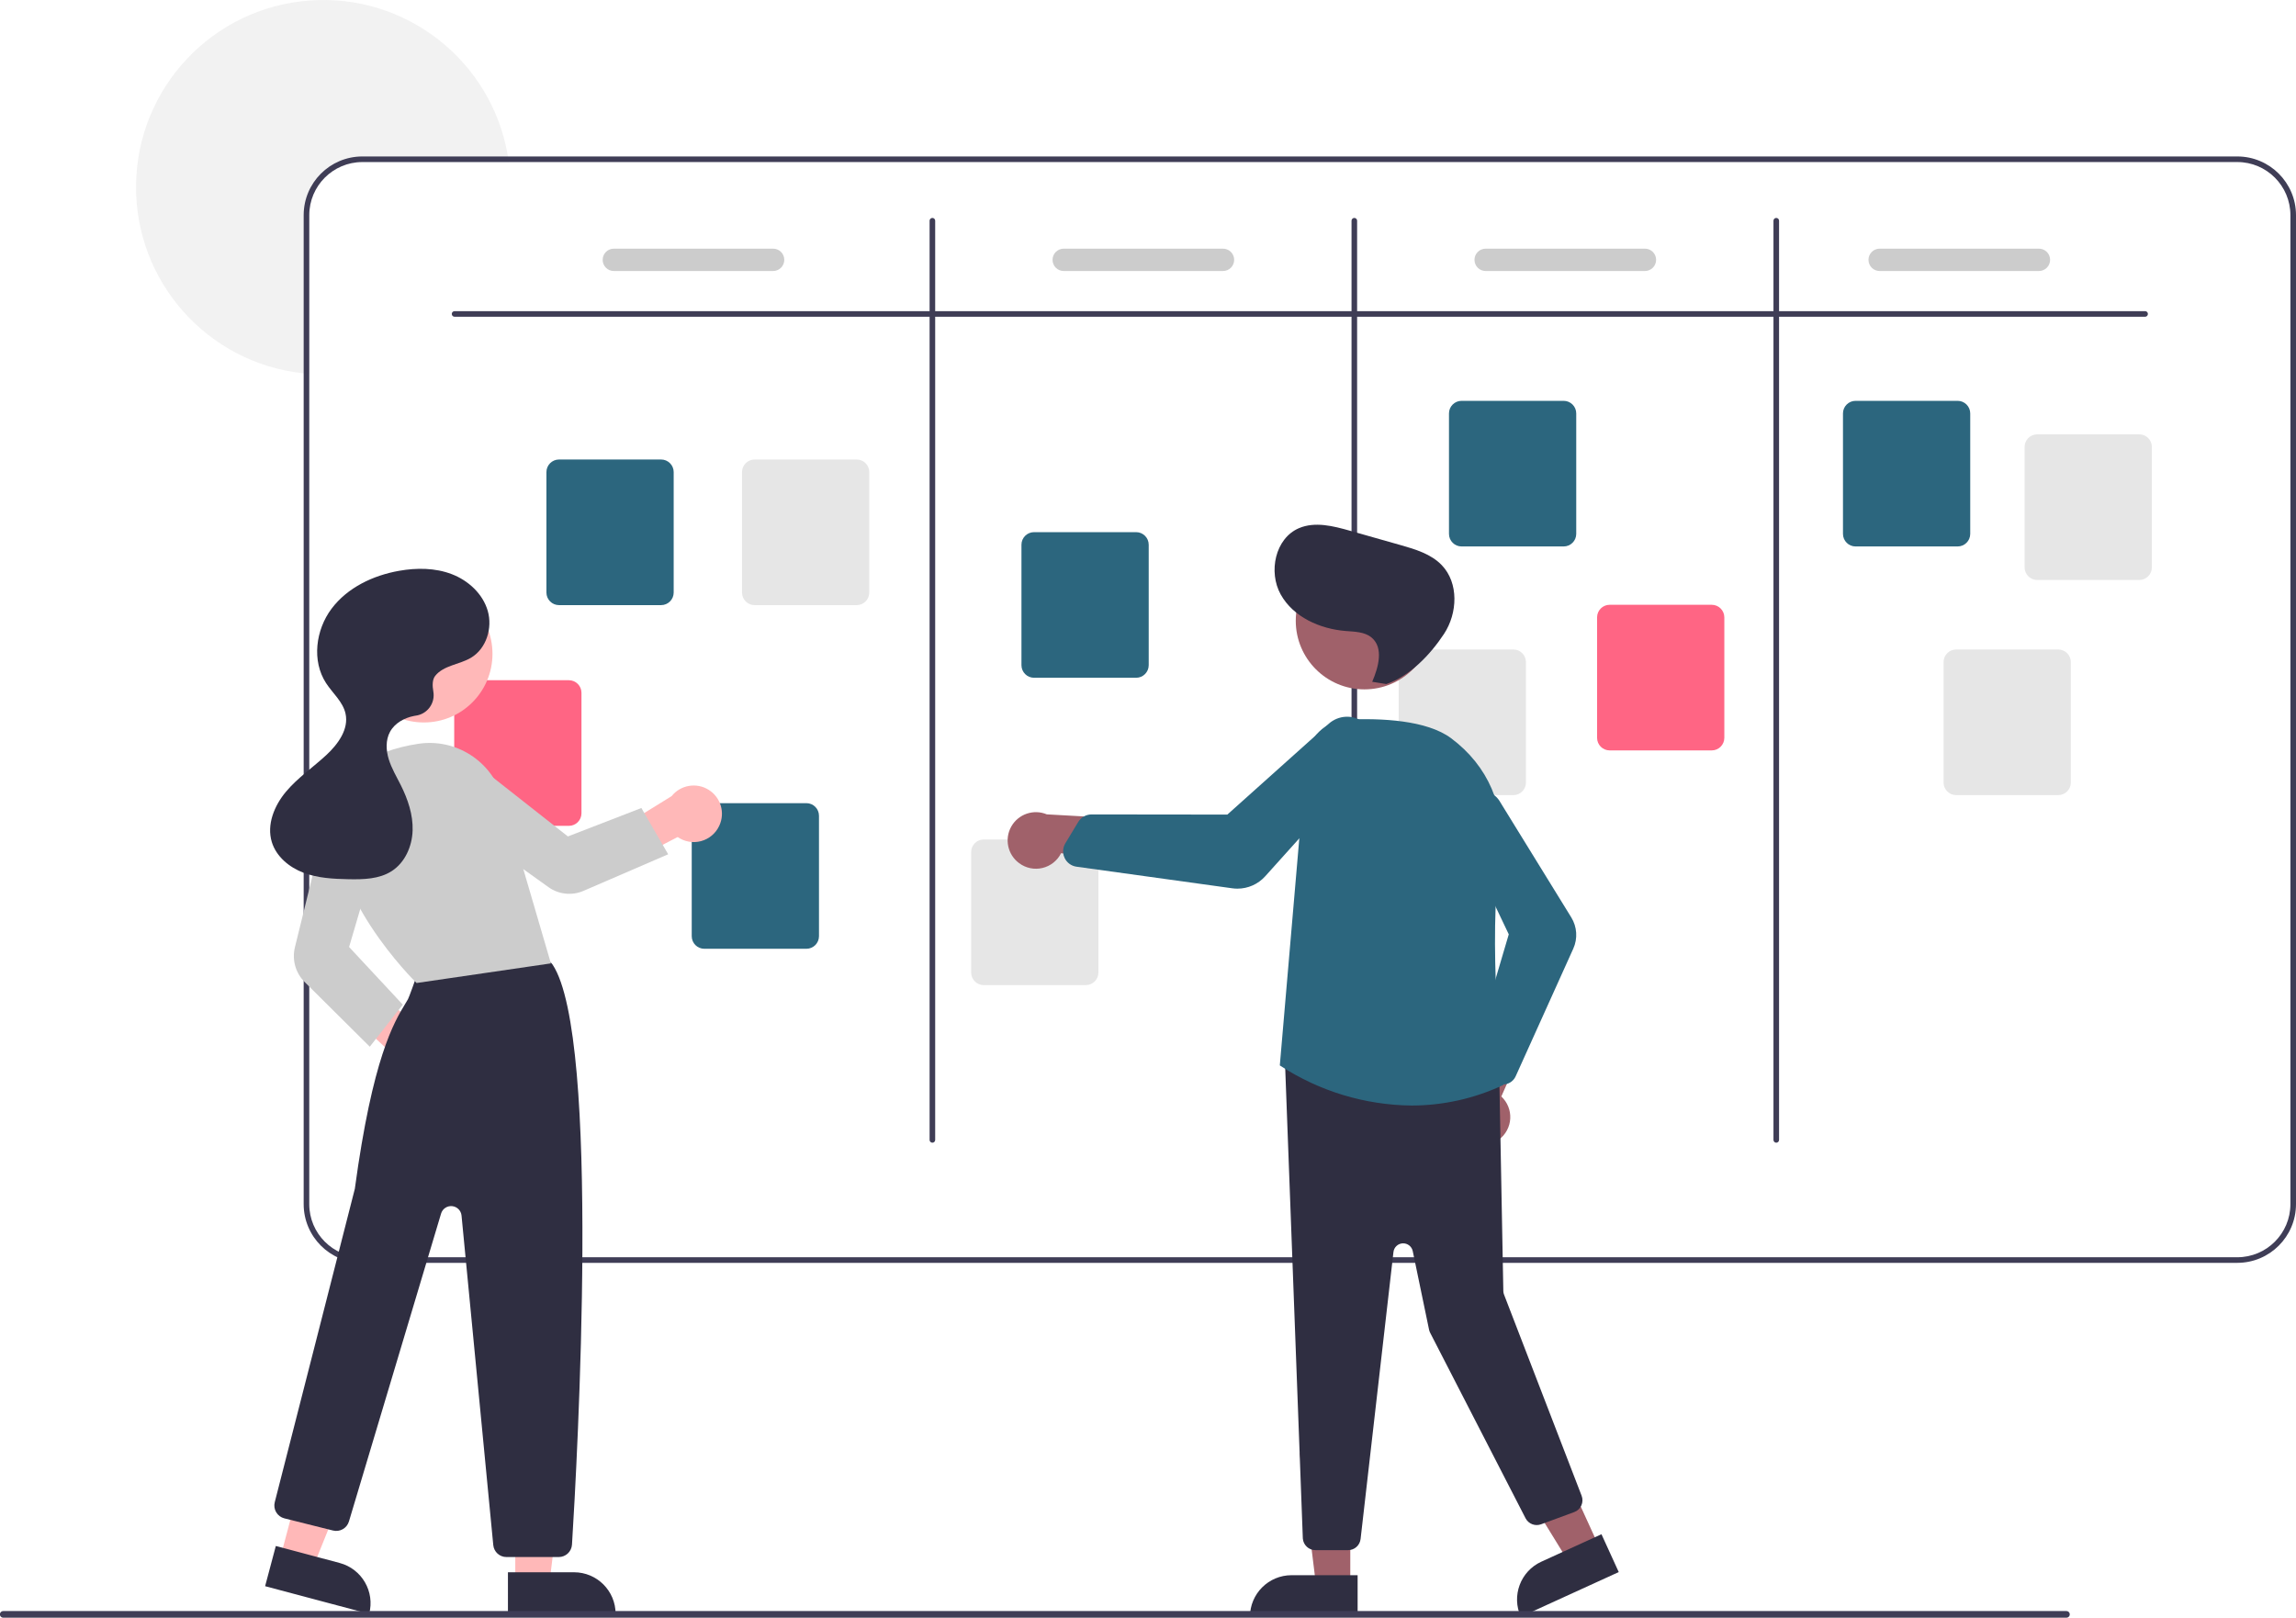
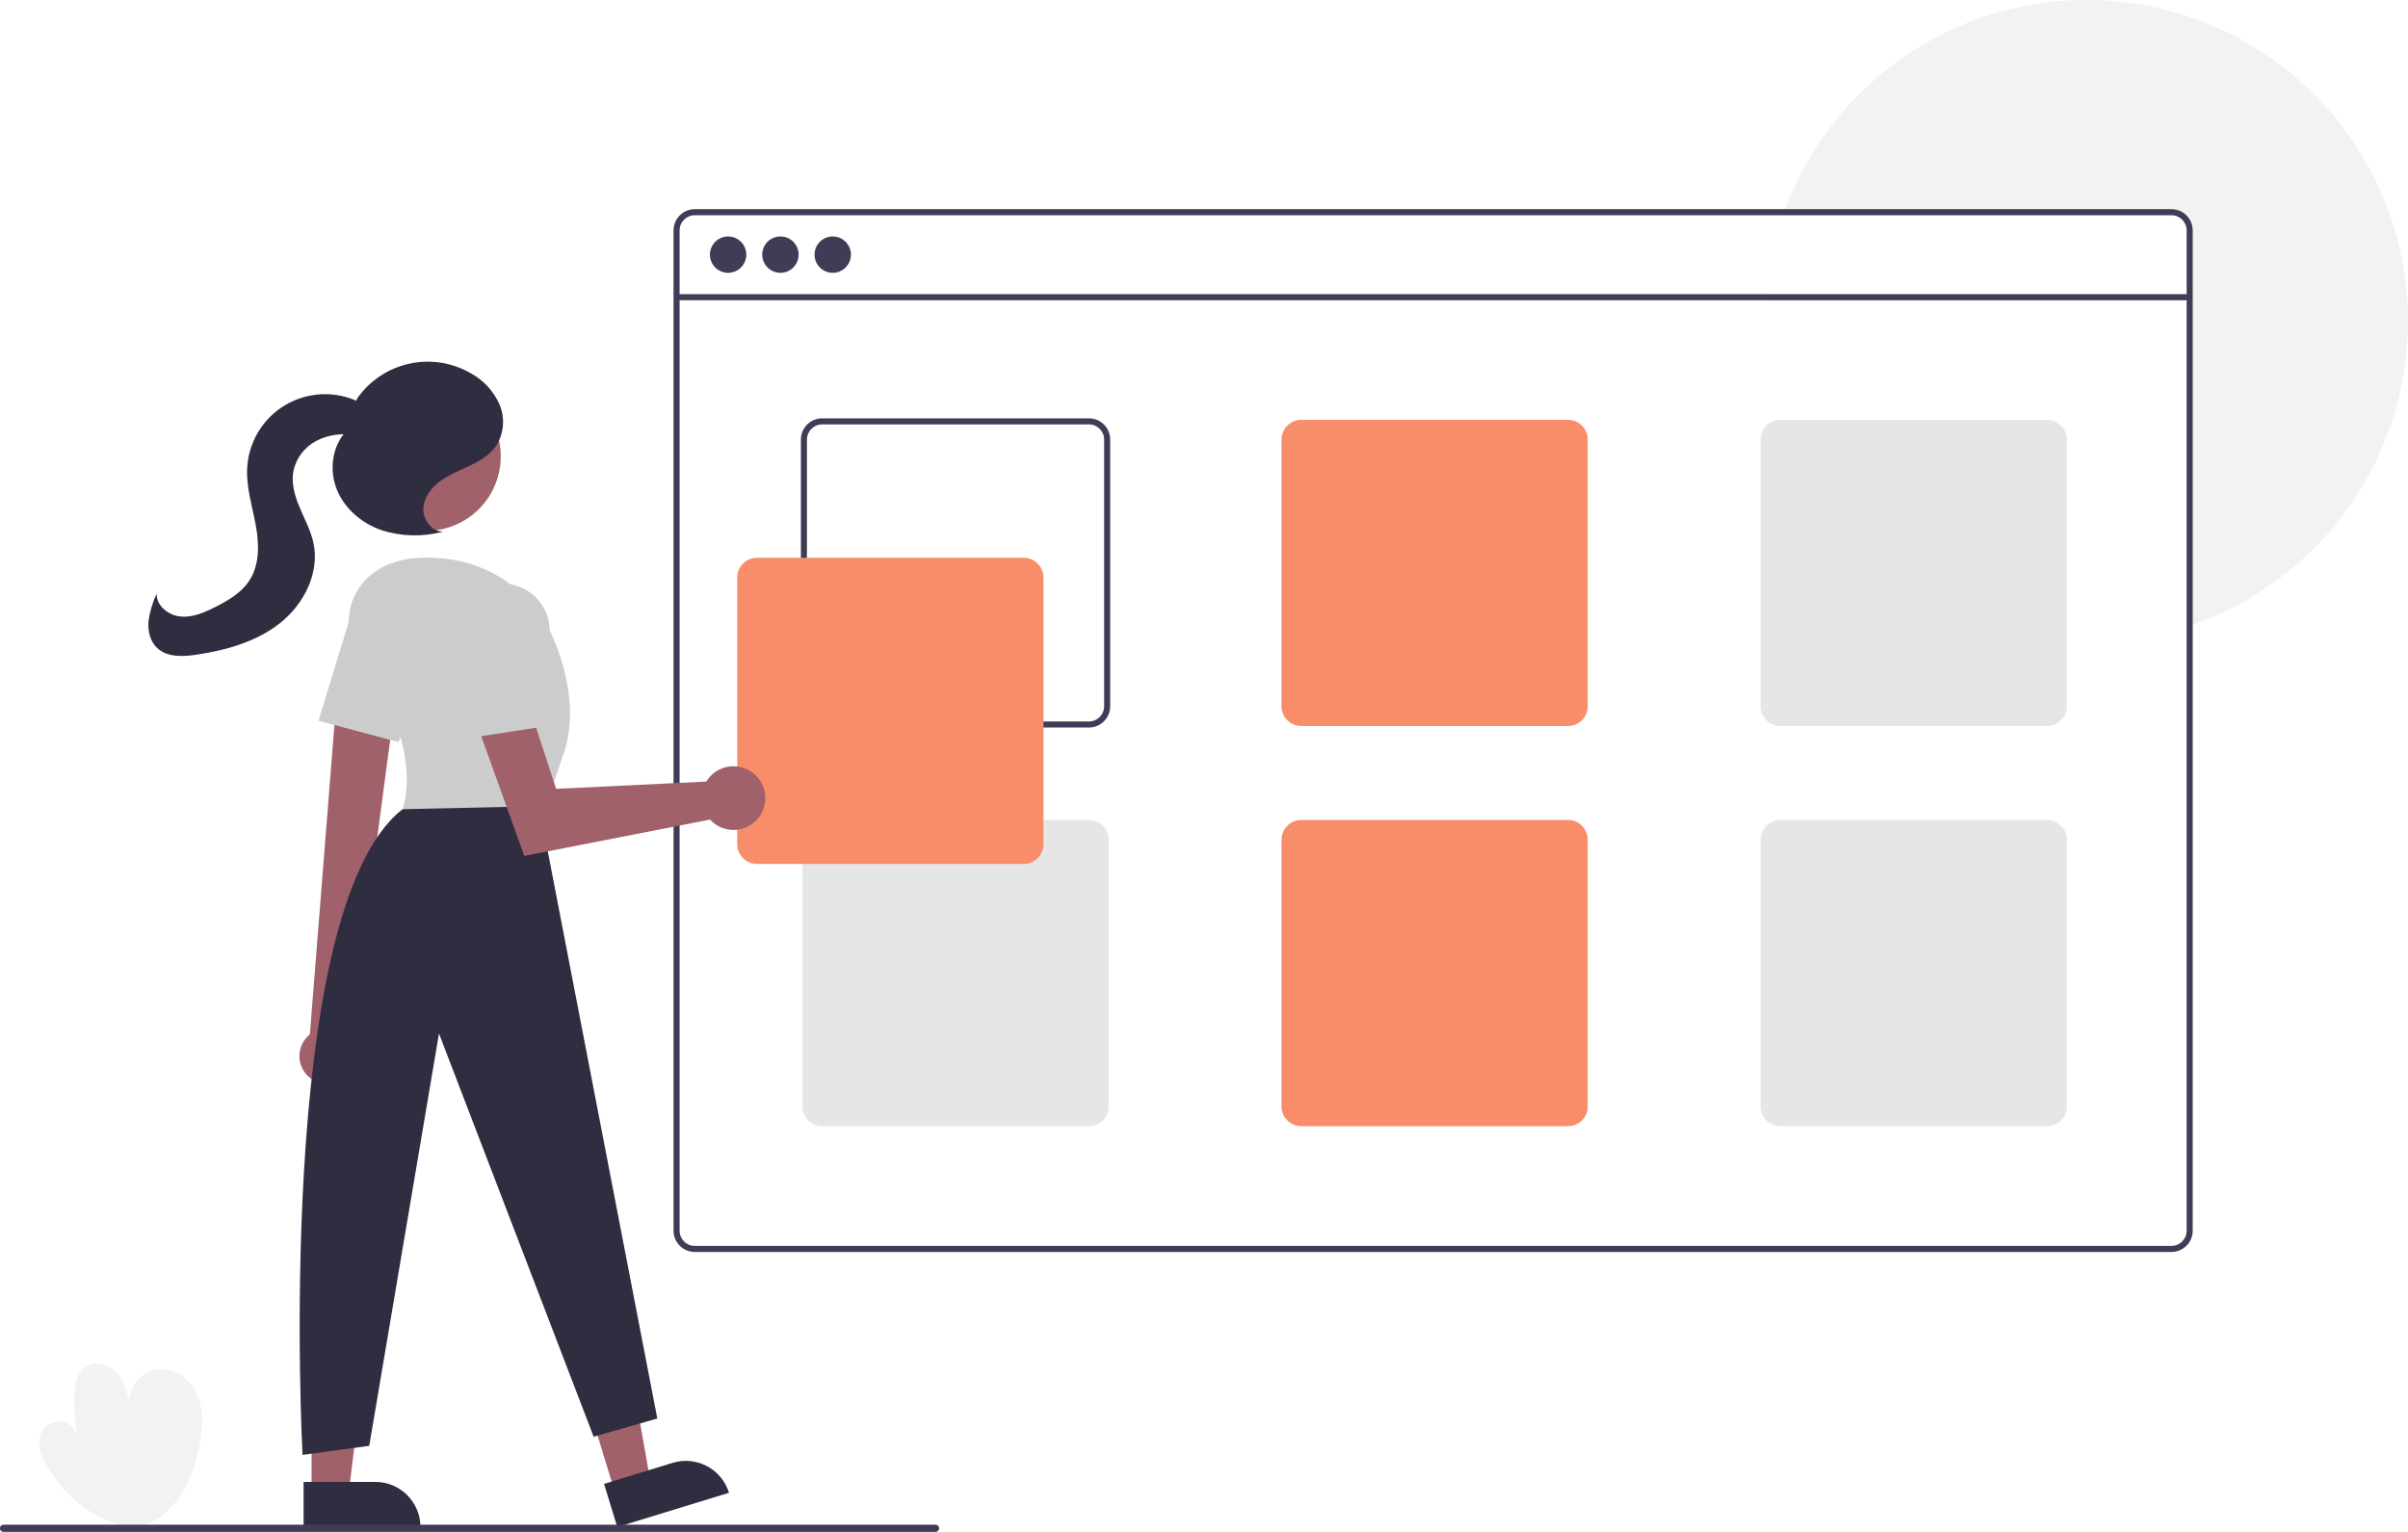
- <svg xmlns="http://www.w3.org/2000/svg" id="afc98551-3d88-4acb-87ed-36f06011ac7a" data-name="Layer 1" width="821.676" height="579.01" viewBox="0 0 821.676 579.01">
-   <path d="M371.238,218.495h-52.4a19.017,19.017,0,0,0-19,19v56.81c-.67-.04-1.34-.1-2-.18a66.999,66.999,0,1,1,73.1-77.63C371.048,217.155,371.148,217.825,371.238,218.495Z" transform="translate(-189.1619 -160.4952)" fill="#f2f2f2" />
-   <path d="M989.838,216.495h-671a21.023,21.023,0,0,0-21,21v354a21.023,21.023,0,0,0,21,21h671a21.023,21.023,0,0,0,21-21v-354A21.023,21.023,0,0,0,989.838,216.495Zm19,375a19.017,19.017,0,0,1-19,19h-671a19.017,19.017,0,0,1-19-19v-354a19.017,19.017,0,0,1,19-19h671a19.017,19.017,0,0,1,19,19Z" transform="translate(-189.1619 -160.4952)" fill="#3f3d56" />
-   <path d="M956.838,273.865h-605a1,1,0,0,1,0-2h605a1,1,0,0,1,0,2Z" transform="translate(-189.1619 -160.4952)" fill="#3f3d56" />
-   <path d="M522.838,569.495a1,1,0,0,1-1-1v-329a1,1,0,1,1,2,0v329A1,1,0,0,1,522.838,569.495Z" transform="translate(-189.1619 -160.4952)" fill="#3f3d56" />
-   <path d="M673.838,569.495a1,1,0,0,1-1-1v-329a1,1,0,1,1,2,0v329A1,1,0,0,1,673.838,569.495Z" transform="translate(-189.1619 -160.4952)" fill="#3f3d56" />
-   <path d="M824.838,569.495a1,1,0,0,1-1-1v-329a1,1,0,1,1,2,0v329A1,1,0,0,1,824.838,569.495Z" transform="translate(-189.1619 -160.4952)" fill="#3f3d56" />
-   <path d="M425.754,377.083h-36.54a4.505,4.505,0,0,1-4.5-4.5V329.463a4.505,4.505,0,0,1,4.5-4.5h36.54a4.505,4.505,0,0,1,4.5,4.5v43.12A4.505,4.505,0,0,1,425.754,377.083Z" transform="translate(-189.1619 -160.4952)" fill="#2c667e" />
-   <path d="M477.754,500.083h-36.54a4.505,4.505,0,0,1-4.5-4.5V452.463a4.505,4.505,0,0,1,4.5-4.5h36.54a4.505,4.505,0,0,1,4.5,4.5v43.12A4.505,4.505,0,0,1,477.754,500.083Z" transform="translate(-189.1619 -160.4952)" fill="#2c667e" />
-   <path d="M595.754,403.083h-36.54a4.505,4.505,0,0,1-4.5-4.5V355.463a4.505,4.505,0,0,1,4.5-4.5h36.54a4.505,4.505,0,0,1,4.5,4.5v43.12A4.505,4.505,0,0,1,595.754,403.083Z" transform="translate(-189.1619 -160.4952)" fill="#2c667e" />
-   <path d="M748.754,356.083h-36.54a4.505,4.505,0,0,1-4.5-4.5V308.463a4.505,4.505,0,0,1,4.5-4.5h36.54a4.505,4.505,0,0,1,4.5,4.5v43.12A4.505,4.505,0,0,1,748.754,356.083Z" transform="translate(-189.1619 -160.4952)" fill="#2c667e" />
-   <path d="M889.754,356.083h-36.54a4.505,4.505,0,0,1-4.5-4.5V308.463a4.505,4.505,0,0,1,4.5-4.5h36.54a4.505,4.505,0,0,1,4.5,4.5v43.12A4.505,4.505,0,0,1,889.754,356.083Z" transform="translate(-189.1619 -160.4952)" fill="#2c667e" />
-   <path d="M954.754,368.083h-36.54a4.505,4.505,0,0,1-4.5-4.5V320.463a4.505,4.505,0,0,1,4.5-4.5h36.54a4.505,4.505,0,0,1,4.5,4.5v43.12A4.505,4.505,0,0,1,954.754,368.083Z" transform="translate(-189.1619 -160.4952)" fill="#e6e6e6" />
-   <path d="M925.754,445.083h-36.54a4.505,4.505,0,0,1-4.5-4.5V397.463a4.505,4.505,0,0,1,4.5-4.5h36.54a4.505,4.505,0,0,1,4.5,4.5v43.12A4.505,4.505,0,0,1,925.754,445.083Z" transform="translate(-189.1619 -160.4952)" fill="#e6e6e6" />
-   <path d="M801.754,429.083h-36.54a4.505,4.505,0,0,1-4.5-4.5V381.463a4.505,4.505,0,0,1,4.5-4.5h36.54a4.505,4.505,0,0,1,4.5,4.5v43.12A4.505,4.505,0,0,1,801.754,429.083Z" transform="translate(-189.1619 -160.4952)" fill="#ff6584" />
-   <path d="M730.754,445.083h-36.54a4.505,4.505,0,0,1-4.5-4.5V397.463a4.505,4.505,0,0,1,4.5-4.5h36.54a4.505,4.505,0,0,1,4.5,4.5v43.12A4.505,4.505,0,0,1,730.754,445.083Z" transform="translate(-189.1619 -160.4952)" fill="#e6e6e6" />
-   <path d="M577.754,513.083h-36.54a4.505,4.505,0,0,1-4.5-4.5V465.463a4.505,4.505,0,0,1,4.5-4.5h36.54a4.505,4.505,0,0,1,4.5,4.5v43.12A4.505,4.505,0,0,1,577.754,513.083Z" transform="translate(-189.1619 -160.4952)" fill="#e6e6e6" />
-   <path d="M392.754,456.083h-36.54a4.505,4.505,0,0,1-4.5-4.5V408.463a4.505,4.505,0,0,1,4.5-4.5h36.54a4.505,4.505,0,0,1,4.5,4.5v43.12A4.505,4.505,0,0,1,392.754,456.083Z" transform="translate(-189.1619 -160.4952)" fill="#ff6584" />
-   <path d="M495.754,377.083h-36.54a4.505,4.505,0,0,1-4.5-4.5V329.463a4.505,4.505,0,0,1,4.5-4.5h36.54a4.505,4.505,0,0,1,4.5,4.5v43.12A4.505,4.505,0,0,1,495.754,377.083Z" transform="translate(-189.1619 -160.4952)" fill="#e6e6e6" />
-   <path d="M465.838,257.495h-57a4,4,0,0,1,0-8h57a4,4,0,0,1,0,8Z" transform="translate(-189.1619 -160.4952)" fill="#ccc" />
-   <path d="M626.838,257.495h-57a4,4,0,0,1,0-8h57a4,4,0,0,1,0,8Z" transform="translate(-189.1619 -160.4952)" fill="#ccc" />
-   <path d="M777.838,257.495h-57a4,4,0,0,1,0-8h57a4,4,0,0,1,0,8Z" transform="translate(-189.1619 -160.4952)" fill="#ccc" />
-   <path d="M918.838,257.495h-57a4,4,0,0,1,0-8h57a4,4,0,0,1,0,8Z" transform="translate(-189.1619 -160.4952)" fill="#ccc" />
-   <path d="M338.171,550.387A10.056,10.056,0,0,1,329.471,537.656L303.838,513.795l13.553-3.438,25.206,20.444a10.11,10.11,0,0,1-4.426,19.586Z" transform="translate(-189.1619 -160.4952)" fill="#ffb8b8" />
-   <polygon points="184.404 566.253 196.664 566.253 202.496 518.965 184.402 518.965 184.404 566.253" fill="#ffb8b8" />
-   <path d="M370.939,723.245h38.531a0,0,0,0,1,0,0v14.887a0,0,0,0,1,0,0H385.826a14.887,14.887,0,0,1-14.887-14.887v0A0,0,0,0,1,370.939,723.245Z" transform="translate(591.28 1300.863) rotate(179.9974)" fill="#2f2e41" />
-   <polygon points="100.345 557.401 112.193 560.555 129.994 516.359 112.509 511.705 100.345 557.401" fill="#ffb8b8" />
-   <path d="M285.307,718.541h38.531a0,0,0,0,1,0,0v14.887a0,0,0,0,1,0,0H300.194a14.887,14.887,0,0,1-14.887-14.887v0A0,0,0,0,1,285.307,718.541Z" transform="matrix(-0.96635, -0.25722, 0.25722, -0.96635, 222.9961, 1345.388)" fill="#2f2e41" />
-   <path d="M389.123,717.795H370.416a4.73,4.73,0,0,1-4.726-4.293L354.333,595.57a3.748,3.748,0,0,0-7.321-.715L314.039,705.055a4.742,4.742,0,0,1-5.7,3.246l-17.403-4.352a4.747,4.747,0,0,1-3.447-5.787c.284-1.11,28.411-111.028,28.656-112.158,6.373-46.968,13.997-59.554,18.093-66.314.339-.56.651-1.074.931-1.561.351-.608,2.512-6.645,3.884-10.564a4.79,4.79,0,0,1,2.435-2.978c17.211-8.802,37.347-2.709,43.109-.632a4.682,4.682,0,0,1,2.338,1.815c17.285,26.071,8.802,177.491,6.926,207.581A4.751,4.751,0,0,1,389.123,717.795Z" transform="translate(-189.1619 -160.4952)" fill="#2f2e41" />
-   <circle cx="151.684" cy="234.024" r="24.561" fill="#ffb8b8" />
-   <path d="M338.244,512.333l-.177-.171c-.331-.32-33.056-32.38-28.821-62.024,1.811-12.68,12.07-20.781,29.668-23.431a27.135,27.135,0,0,1,30,19.121l17.4,59.484Z" transform="translate(-189.1619 -160.4952)" fill="#ccc" />
-   <path d="M321.495,535.136l-23.318-23.171a13.137,13.137,0,0,1-3.48-12.392l11.289-45.919A10.354,10.354,0,0,1,319.165,446.254a10.411,10.411,0,0,1,6.809,12.794L314.09,499.444l19.218,20.637Z" transform="translate(-189.1619 -160.4952)" fill="#ccc" />
-   <path d="M446.566,456.058a10.056,10.056,0,0,1-14.884,4.029L400.553,476.221l1.376-13.706,27.597-17.079a10.11,10.11,0,0,1,17.04,10.621Z" transform="translate(-189.1619 -160.4952)" fill="#ffb8b8" />
-   <path d="M428.283,466.26l-30.346,13.114a12.809,12.809,0,0,1-12.477-1.338l-38.589-27.649A10.355,10.355,0,0,1,344.897,435.4a10.41,10.41,0,0,1,14.409-1.568l33.088,26.042,26.3-10.175Z" transform="translate(-189.1619 -160.4952)" fill="#ccc" />
-   <path d="M344.918,402.39c3.03-3.796,8.691-4.001,12.853-6.505,5.452-3.28,7.706-10.611,5.949-16.726s-6.938-10.881-12.878-13.16-12.549-2.307-18.816-1.206c-9.33,1.64-18.516,5.995-24.207,13.569s-7.139,18.666-1.981,26.612c2.37,3.652,6.029,6.667,6.975,10.917,1.242,5.58-2.671,10.961-6.864,14.846-4.777,4.426-10.257,8.133-14.442,13.123s-6.976,11.806-5.066,18.032c1.6,5.216,6.256,9.059,11.361,10.984s10.666,2.203,16.121,2.309c5.297.104,10.924-.025,15.386-2.881,4.777-3.058,7.328-8.858,7.516-14.527s-1.706-11.223-4.245-16.294c-1.513-3.023-3.273-5.953-4.278-9.18s-1.18-6.89.431-9.863c1.693-3.125,5.117-5.009,8.604-5.694.181-.036.373-.067.573-.096a7.398,7.398,0,0,0,6.333-8.628C343.847,405.808,343.881,403.689,344.918,402.39Z" transform="translate(-189.1619 -160.4952)" fill="#2f2e41" />
-   <polygon points="483.229 567.3 470.969 567.3 465.137 520.012 483.231 520.013 483.229 567.3" fill="#a0616a" />
-   <path d="M462.212,563.797h23.644a0,0,0,0,1,0,0v14.887a0,0,0,0,1,0,0H447.325a0,0,0,0,1,0,0v0A14.887,14.887,0,0,1,462.212,563.797Z" fill="#2f2e41" />
-   <polygon points="572.184 553.413 561.033 558.506 536.079 517.917 552.538 510.399 572.184 553.413" fill="#a0616a" />
-   <path d="M743.47,716.962h23.644a0,0,0,0,1,0,0v14.887a0,0,0,0,1,0,0H728.583a0,0,0,0,1,0,0v0A14.887,14.887,0,0,1,743.47,716.962Z" transform="translate(-422.5278 215.6884) rotate(-24.54855)" fill="#2f2e41" />
-   <path d="M725.643,568.352a10.056,10.056,0,0,0,.801-15.399l14.412-32.7-18.309,3.103-10.879,30.577a10.11,10.11,0,0,0,13.975,14.419Z" transform="translate(-189.1619 -160.4952)" fill="#a0616a" />
-   <path d="M671.609,715.327H659.897a4.517,4.517,0,0,1-4.488-4.174l-6.387-170.559a4.5,4.5,0,0,1,4.925-4.805l67.735,7.193a4.501,4.501,0,0,1,4.062,4.394l1.419,75.235a3.492,3.492,0,0,0,.234,1.193l27.785,72.053a4.499,4.499,0,0,1-2.643,5.841l-11.868,4.373a4.501,4.501,0,0,1-5.557-2.164l-34.133-66.369a4.475,4.475,0,0,1-.404-1.143l-5.831-28.094a3.5,3.5,0,0,0-6.904.312L676.08,711.338A4.499,4.499,0,0,1,671.609,715.327Z" transform="translate(-189.1619 -160.4952)" fill="#2f2e41" />
-   <circle cx="488.279" cy="222.178" r="24.561" fill="#a0616a" />
-   <path d="M694.285,556.19a87.664,87.664,0,0,1-46.873-14.198l-.239-.165.025-.29,9.395-109.416a15.421,15.421,0,0,1,14.599-14.062c12.176-.56,28.531.146,37.286,6.667,13.231,9.854,19.608,24.694,17.496,40.712-4.38,33.219.582,78.029,1.162,83.029l.042.36-.33.151A77.266,77.266,0,0,1,694.285,556.19Z" transform="translate(-189.1619 -160.4952)" fill="#2c667e" />
-   <path d="M727.022,548.653a5.007,5.007,0,0,1-3.681-1.622l-5.373-5.861a5.026,5.026,0,0,1-1.109-4.795l12.251-41.464-18.64-39.144a8.832,8.832,0,0,1-.604-5.879,8.809,8.809,0,0,1,16.313-2.084l25.295,41.042a11.951,11.951,0,0,1,.72,11.198l-20.61,45.665a4.988,4.988,0,0,1-3.766,2.88A5.054,5.054,0,0,1,727.022,548.653Z" transform="translate(-189.1619 -160.4952)" fill="#2c667e" />
-   <path d="M553.9,469.448a10.056,10.056,0,0,0,14.999-3.578l35.438,4.596L596.192,453.778l-32.404-1.806a10.11,10.11,0,0,0-9.888,17.476Z" transform="translate(-189.1619 -160.4952)" fill="#a0616a" />
-   <path d="M632.011,478.562a13.425,13.425,0,0,1-1.845-.127l-55.751-7.732a5.541,5.541,0,0,1-4.251-3.111,5.657,5.657,0,0,1-.318-.829h-0a5.564,5.564,0,0,1,.575-4.432l4.614-7.649a5.584,5.584,0,0,1,4.756-2.686h.008l48.596.056,36.294-32.517a9.868,9.868,0,0,1,6.107-2.5,9.835,9.835,0,0,1,7.373,16.815L641.953,474.128A13.364,13.364,0,0,1,632.011,478.562Z" transform="translate(-189.1619 -160.4952)" fill="#2c667e" />
-   <path d="M680.234,404.523c2.244-5.195,4.144-12.113-.161-15.785-2.497-2.13-6.094-2.135-9.365-2.4-9.217-.747-18.706-4.988-23.211-13.064s-1.989-20.084,6.51-23.728c5.729-2.456,12.297-.783,18.294.918l18.006,5.106c5.35,1.517,10.967,3.19,14.819,7.201,6.143,6.397,5.684,17.212.805,24.618s-12.226,15.131-20.638,17.943Z" transform="translate(-189.1619 -160.4952)" fill="#2f2e41" />
-   <path d="M928.647,739.505h-738.294a1.191,1.191,0,1,1,0-2.381h738.294a1.191,1.191,0,1,1,0,2.381Z" transform="translate(-189.1619 -160.4952)" fill="#3f3d56" />
+ <svg xmlns="http://www.w3.org/2000/svg" id="bb43b303-7783-4b20-84ac-89898836e9dc" data-name="Layer 1" width="794.122" height="505.345" viewBox="0 0 794.122 505.345">
+   <path d="M247.458,701.198c-12.251-1.008-23.067-9.871-29.218-20.514-2.063-3.569-3.476-8.251-1.14-11.647a6.409,6.409,0,0,1,11.315,1.471,62.045,62.045,0,0,1-.965-12.641c.094-3.586.772-7.641,3.754-9.635,3.459-2.313,8.445-.477,10.962,2.838s3.199,7.627,3.803,11.744a10.83,10.83,0,0,1,12.039-13.657c5.067.765,9.036,5.152,10.585,10.036s1.065,10.181.068,15.207c-1.169,5.894-3.066,11.741-6.481,16.684s-8.488,8.929-14.374,10.138Z" transform="translate(-202.9391 -197.3274)" fill="#f2f2f2" />
+   <path d="M997.061,303.327a106.034,106.034,0,0,1-71,100.08c-.66.23-1.33.46-2,.67v-107.71h-138.77c.04-.67.09-1.34.15-2H924.061v-21.04a5.002,5.002,0,0,0-5-5H790.981c.23-.67.47-1.34.73-2a106.01,106.01,0,0,1,205.35,37Z" transform="translate(-202.9391 -197.3274)" fill="#f2f2f2" />
+   <path d="M919.061,266.327h-487a7.008,7.008,0,0,0-7,7v330a7.008,7.008,0,0,0,7,7h487a7.008,7.008,0,0,0,7-7v-330A7.008,7.008,0,0,0,919.061,266.327Zm5,337a5.002,5.002,0,0,1-5,5h-487a5.002,5.002,0,0,1-5-5v-330a5.002,5.002,0,0,1,5-5h487a5.002,5.002,0,0,1,5,5Z" transform="translate(-202.9391 -197.3274)" fill="#3f3d56" />
+   <rect x="223.122" y="97.04" width="499" height="2" fill="#3f3d56" />
+   <circle cx="240.122" cy="84" r="6" fill="#3f3d56" />
+   <circle cx="257.372" cy="84" r="6" fill="#3f3d56" />
+   <circle cx="274.622" cy="84" r="6" fill="#3f3d56" />
+   <path d="M562.061,335.327h-88a7.008,7.008,0,0,0-7,7v88a7.008,7.008,0,0,0,7,7h88a7.008,7.008,0,0,0,7-7v-88A7.008,7.008,0,0,0,562.061,335.327Zm5,95a5.002,5.002,0,0,1-5,5h-88a5.002,5.002,0,0,1-5-5v-88a5.002,5.002,0,0,1,5-5h88a5.002,5.002,0,0,1,5,5Z" transform="translate(-202.9391 -197.3274)" fill="#3f3d56" />
+   <path d="M720.061,335.827h-88a6.513,6.513,0,0,0-6.5,6.5v88a6.513,6.513,0,0,0,6.5,6.5h88a6.513,6.513,0,0,0,6.5-6.5v-88A6.513,6.513,0,0,0,720.061,335.827Z" transform="translate(-202.9391 -197.3274)" fill="#f78e69" />
+   <path d="M878.061,335.827h-88a6.513,6.513,0,0,0-6.5,6.5v88a6.513,6.513,0,0,0,6.5,6.5h88a6.513,6.513,0,0,0,6.5-6.5v-88A6.513,6.513,0,0,0,878.061,335.827Z" transform="translate(-202.9391 -197.3274)" fill="#e6e6e6" />
+   <path d="M562.061,467.827h-88a6.513,6.513,0,0,0-6.5,6.5v88a6.513,6.513,0,0,0,6.5,6.5h88a6.513,6.513,0,0,0,6.5-6.5v-88A6.513,6.513,0,0,0,562.061,467.827Z" transform="translate(-202.9391 -197.3274)" fill="#e6e6e6" />
+   <path d="M720.061,467.827h-88a6.513,6.513,0,0,0-6.5,6.5v88a6.513,6.513,0,0,0,6.5,6.5h88a6.513,6.513,0,0,0,6.5-6.5v-88A6.513,6.513,0,0,0,720.061,467.827Z" transform="translate(-202.9391 -197.3274)" fill="#f78e69" />
+   <path d="M878.061,467.827h-88a6.513,6.513,0,0,0-6.5,6.5v88a6.513,6.513,0,0,0,6.5,6.5h88a6.513,6.513,0,0,0,6.5-6.5v-88A6.513,6.513,0,0,0,878.061,467.827Z" transform="translate(-202.9391 -197.3274)" fill="#e6e6e6" />
+   <path d="M540.561,482.327h-88a6.507,6.507,0,0,1-6.5-6.5v-88a6.507,6.507,0,0,1,6.5-6.5h88a6.507,6.507,0,0,1,6.5,6.5v88A6.507,6.507,0,0,1,540.561,482.327Z" transform="translate(-202.9391 -197.3274)" fill="#f78e69" />
+   <polygon points="202.746 492.088 214.466 488.491 206.17 441.573 188.872 446.881 202.746 492.088" fill="#a0616a" />
+   <path d="M403.482,680.858h38.531a0,0,0,0,1,0,0v14.887a0,0,0,0,1,0,0H418.369A14.887,14.887,0,0,1,403.482,680.858v0A0,0,0,0,1,403.482,680.858Z" transform="translate(825.8911 1024.957) rotate(162.9391)" fill="#2f2e41" />
+   <polygon points="102.748 492.358 115.008 492.357 120.84 445.069 102.746 445.07 102.748 492.358" fill="#a0616a" />
+   <path d="M303.06,686.182h38.531a0,0,0,0,1,0,0v14.887a0,0,0,0,1,0,0H317.947A14.887,14.887,0,0,1,303.06,686.182v0a0,0,0,0,1,0,0Z" transform="translate(441.7434 1189.908) rotate(179.9974)" fill="#2f2e41" />
+   <path d="M304.807,552.608a9.162,9.162,0,0,1,.318-14.046l9.505-119.695,19.331,4.83L318.484,540.456a9.212,9.212,0,0,1-13.677,12.152Z" transform="translate(-202.9391 -197.3274)" fill="#a0616a" />
+   <circle cx="140.579" cy="150.555" r="24.561" fill="#a0616a" />
+   <path d="M322.162,415.186c-5.542-7.608-5.713-18.087.257-25.364,3.896-4.749,10.412-8.55,21.292-8.55,29,0,40,23,40,23s12,22,5,42-7,22-7,22l-46-4S343.471,444.441,322.162,415.186Z" transform="translate(-202.9391 -197.3274)" fill="#ccc" />
+   <path d="M307.977,435.095l9.91-32.421a15.502,15.502,0,0,1,21.93-9.245h0a15.53,15.53,0,0,1,7.088,20.01L334.306,442.13Z" transform="translate(-202.9391 -197.3274)" fill="#ccc" />
+   <path d="M380.711,463.272l39,202-21,6-51-133-23,136-22,3s-9.65-179.945,33-213Z" transform="translate(-202.9391 -197.3274)" fill="#2f2e41" />
+   <path d="M436.842,453.805a10.527,10.527,0,0,0-.963,1.349l-49.535,2.402-9.538-29.12-16.562,7.871,15.588,43.371,61.262-11.981a10.496,10.496,0,1,0-.252-13.893Z" transform="translate(-202.9391 -197.3274)" fill="#a0616a" />
+   <path d="M353.314,407.177a15.501,15.501,0,0,1,16.362-17.282h0a15.53,15.53,0,0,1,14.535,15.472v31.335l-26.936,4.145Z" transform="translate(-202.9391 -197.3274)" fill="#ccc" />
+   <path d="M348.92,372.666c-3.686-.016-6.53-3.897-6.365-7.58s2.639-6.923,5.619-9.093,6.475-3.492,9.798-5.087,6.617-3.586,8.669-6.648a14.716,14.716,0,0,0,1.023-13.504,21.669,21.669,0,0,0-9.333-10.224,28.378,28.378,0,0,0-37.607,8.25l-4.208,11.458c-4.288,5.156-4.968,12.813-2.332,18.98s8.248,10.806,14.581,13.011a35.794,35.794,0,0,0,19.841.595" transform="translate(-202.9391 -197.3274)" fill="#2f2e41" />
+   <path d="M326.473,334.506c-1.809-2.899-4.944-4.743-8.186-5.825a25.724,25.724,0,0,0-33.832,23.003c-.344,6.314,1.634,12.489,2.795,18.705s1.393,13.082-2.034,18.396c-2.611,4.048-6.964,6.596-11.261,8.773-3.581,1.814-7.455,3.516-11.453,3.154s-8.016-3.528-7.91-7.541a32.054,32.054,0,0,0-2.682,9.08c-.281,3.156.497,6.561,2.776,8.762,3.313,3.199,8.563,2.965,13.116,2.274,9.857-1.494,19.838-4.295,27.626-10.52s12.955-16.475,10.904-26.231c-.857-4.075-2.87-7.796-4.497-11.63s-2.897-8.027-2.15-12.124a14.735,14.735,0,0,1,7.493-9.982,19.601,19.601,0,0,1,12.523-1.899c2.799.459,6.294,1.173,7.954-1.127a4.508,4.508,0,0,0-.094-4.809,13.248,13.248,0,0,0-3.593-3.56" transform="translate(-202.9391 -197.3274)" fill="#2f2e41" />
+   <path d="M511.424,702.673h-307.294a1.191,1.191,0,1,1,0-2.381h307.294a1.191,1.191,0,1,1,0,2.381Z" transform="translate(-202.9391 -197.3274)" fill="#3f3d56" />
</svg>
